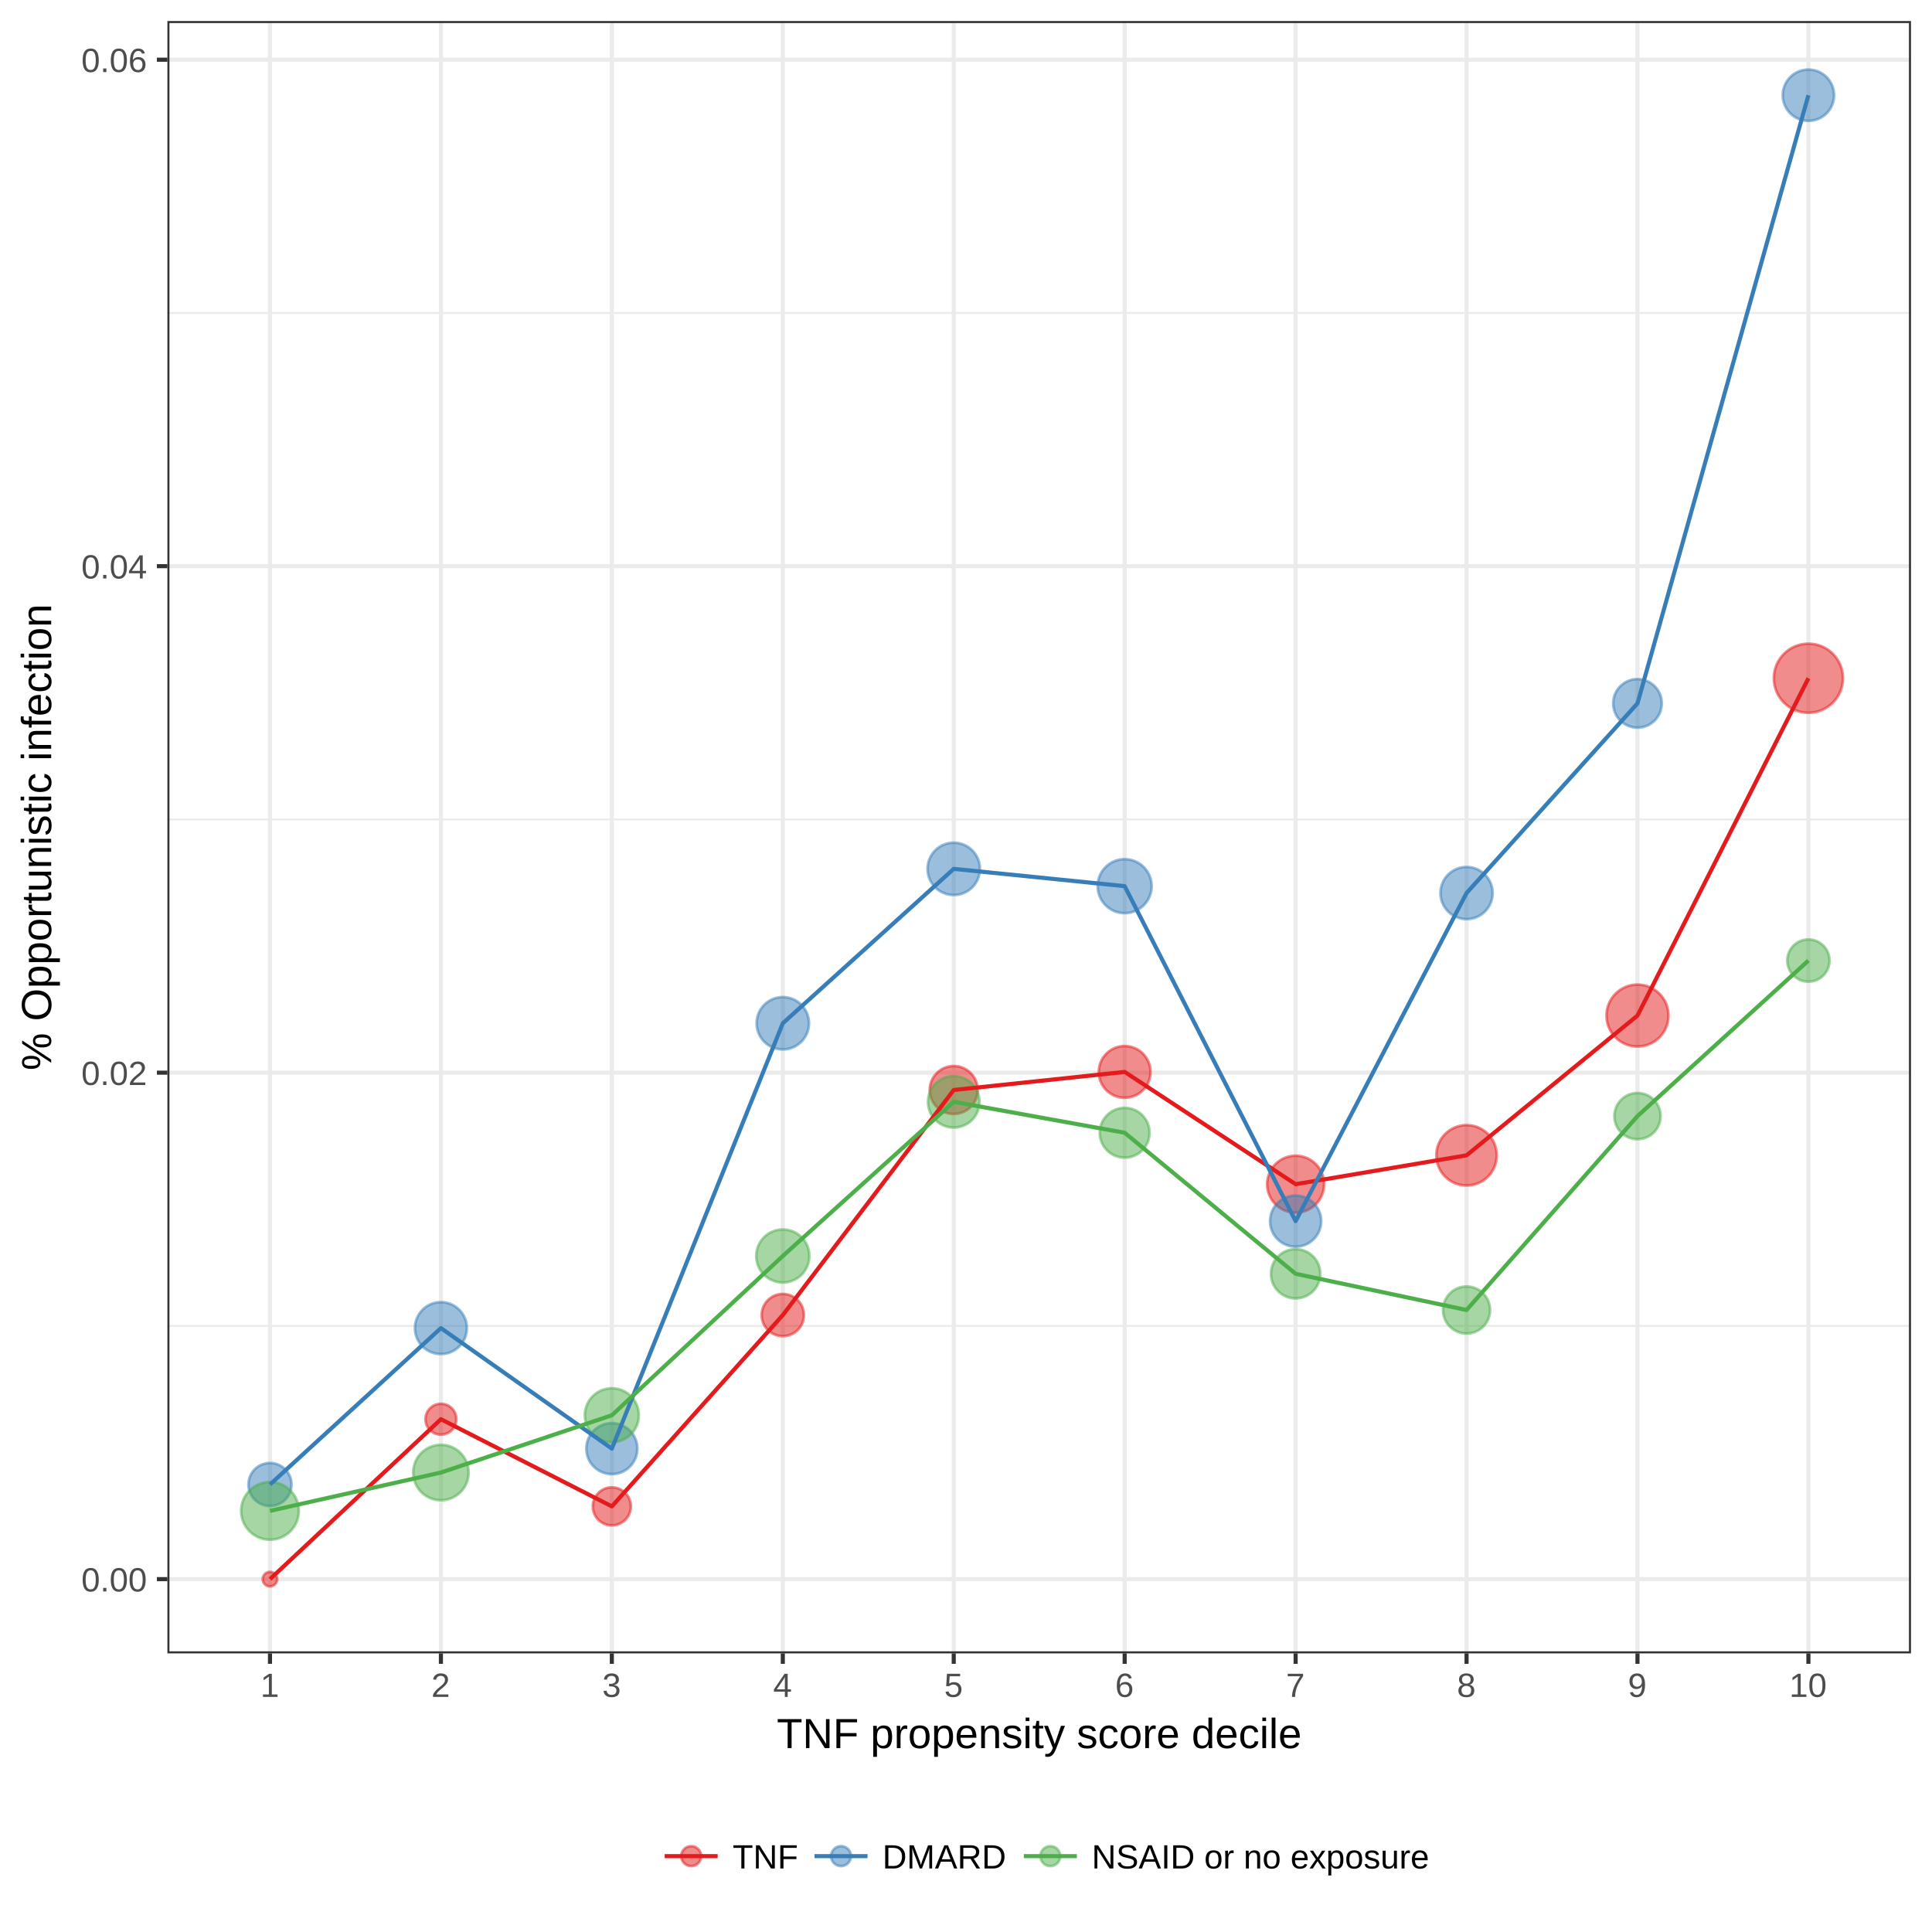
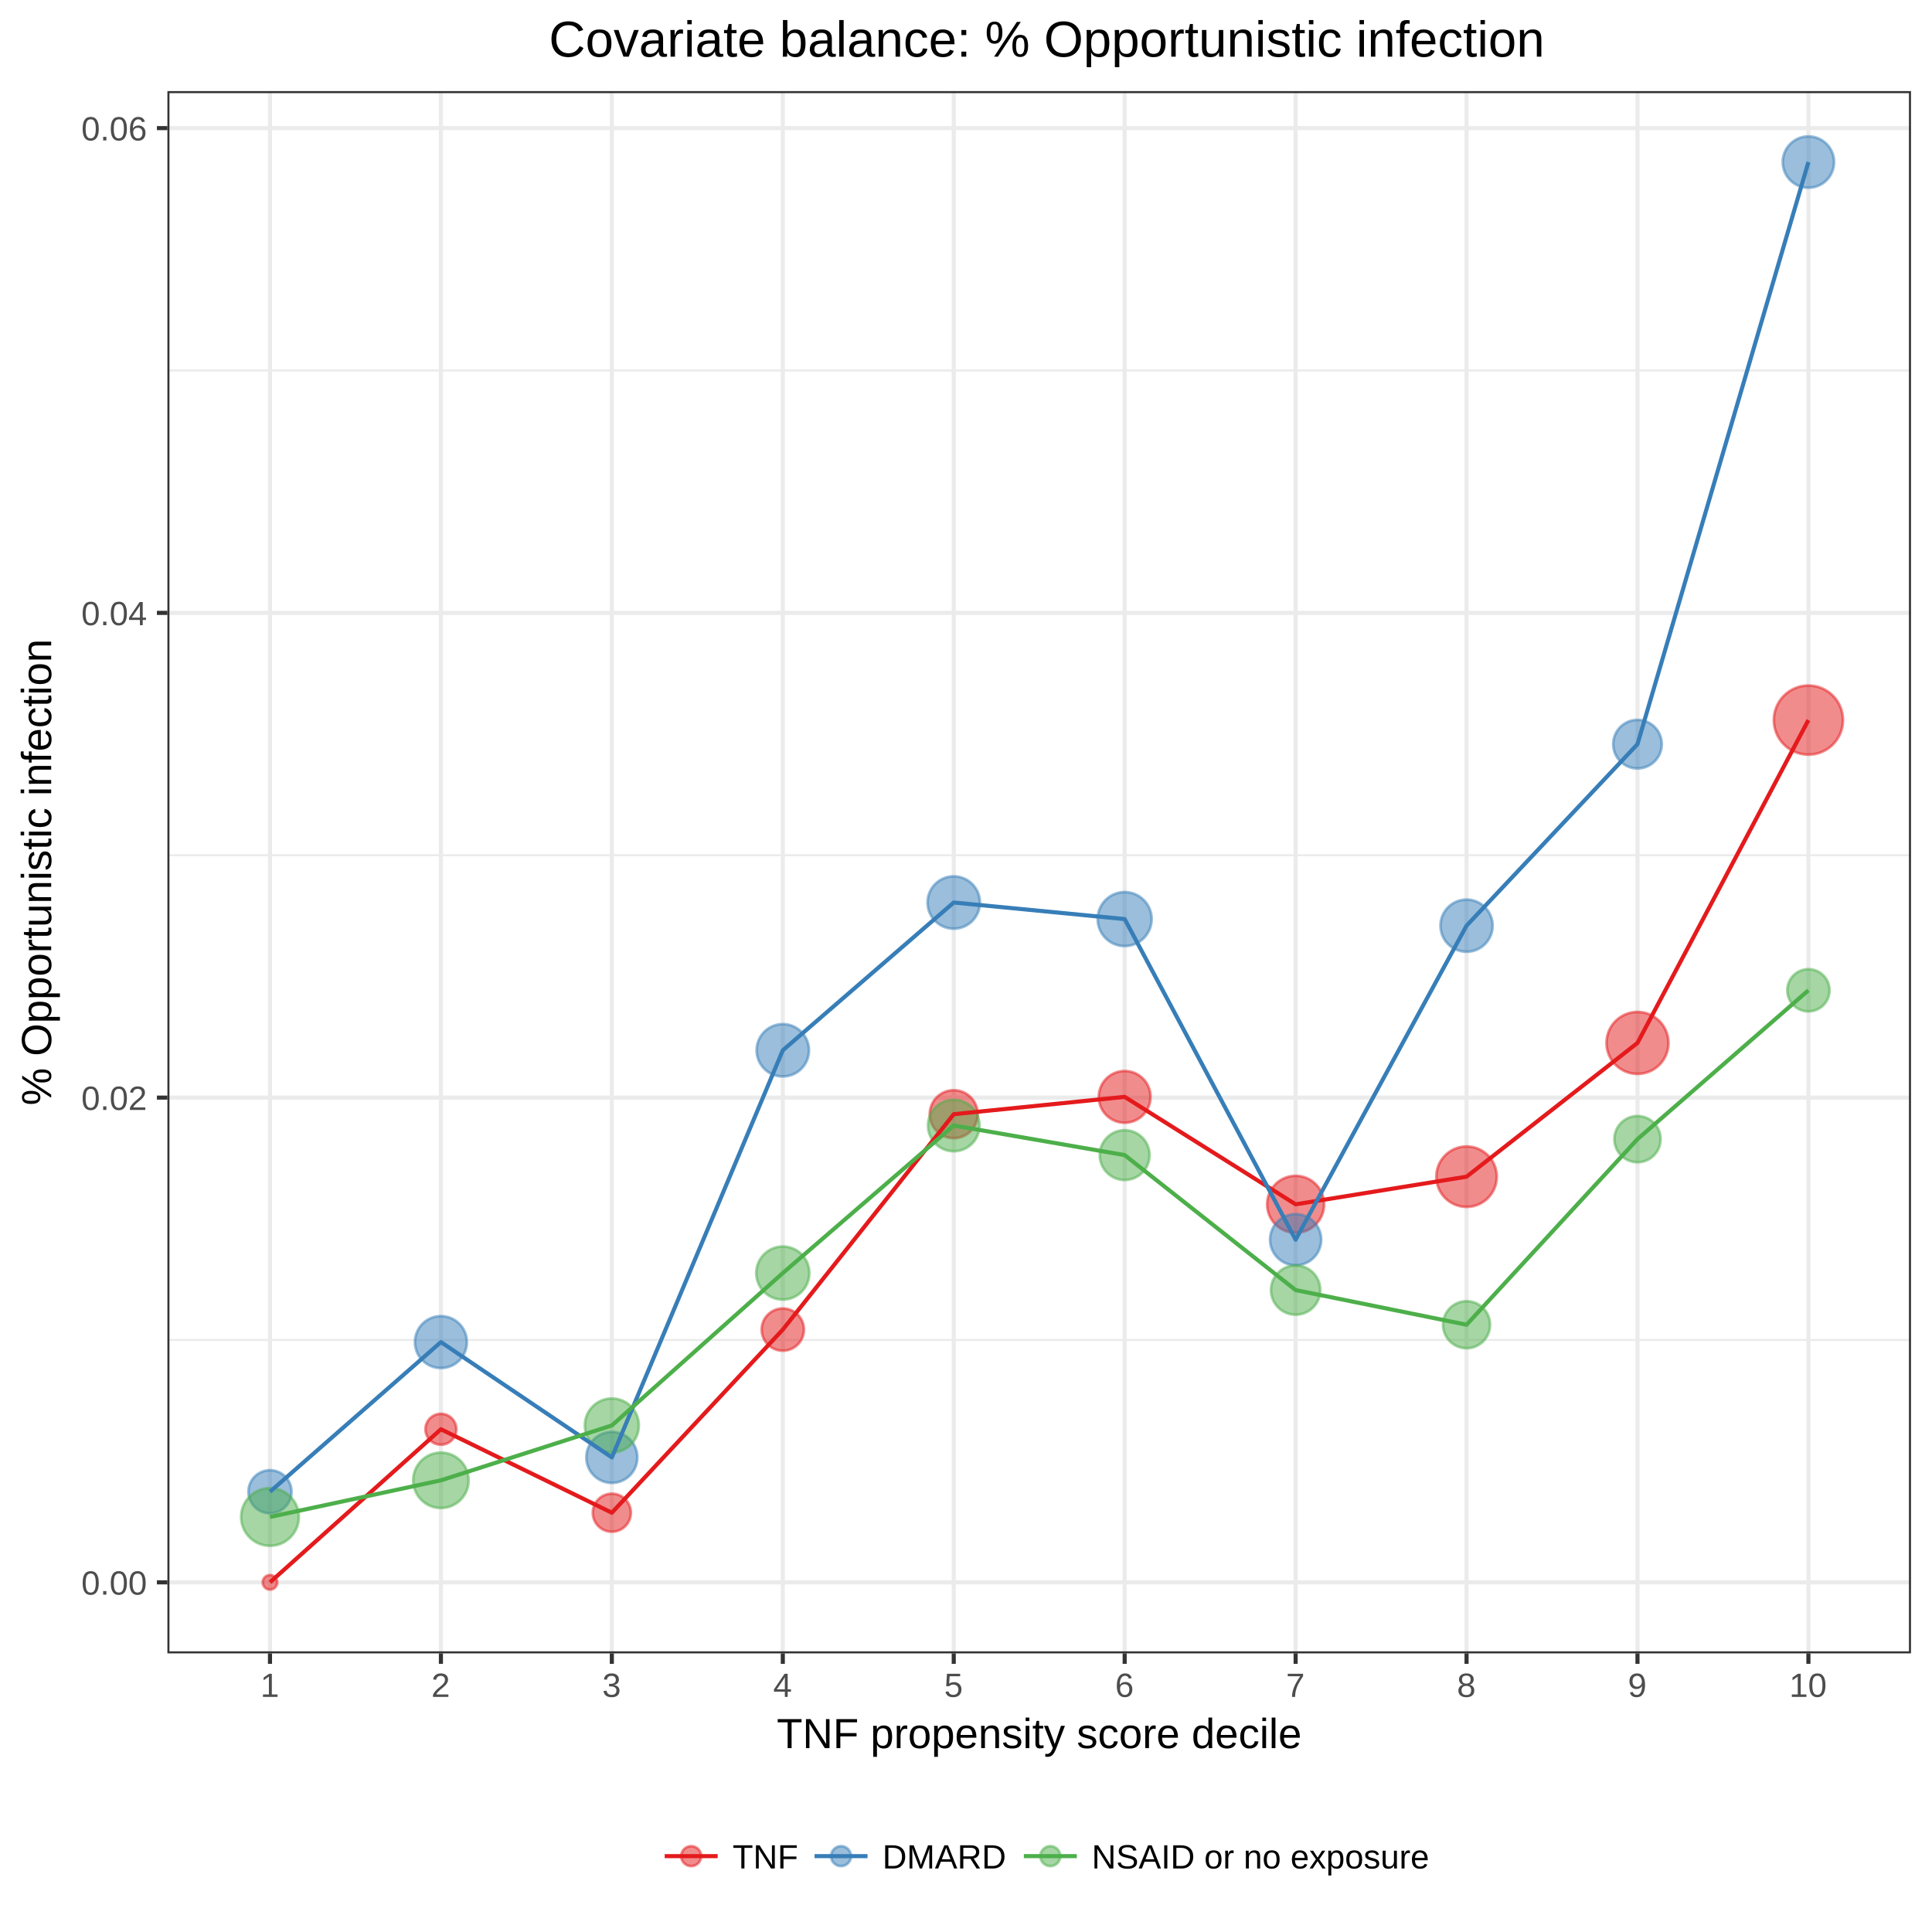
<svg xmlns="http://www.w3.org/2000/svg" viewBox="0 0 504.00 504.00">
  <defs>
    <style type="text/css">
    line, polyline, path, rect, circle {
      fill: none;
      stroke: #000000;
      stroke-linecap: round;
      stroke-linejoin: round;
      stroke-miterlimit: 10.00;
    }
  </style>
  </defs>
  <rect width="100%" height="100%" style="stroke: none; fill: #FFFFFF;" />
-   <rect x="0.00" y="-0.00" width="504.00" height="504.00" style="stroke-width: 1.07; stroke: #FFFFFF; fill: #FFFFFF;" />
+   <rect x="0.00" y="0.00" width="504.00" height="504.00" style="stroke-width: 1.07; stroke: #FFFFFF; fill: #FFFFFF;" />
  <defs>
-     <clipPath id="cpNDMuNjcyNnw0OTguNTIxfDQzMS4zMDl8NS40Nzk0NQ==">
-       <rect x="43.67" y="5.48" width="454.85" height="425.83" />
+     <clipPath id="cpNDMuNjcyNnw0OTguNTIxfDQzMS4zMDl8MjMuNzU3OQ==">
+       <rect x="43.67" y="23.76" width="454.85" height="407.55" />
    </clipPath>
  </defs>
-   <rect x="43.67" y="5.48" width="454.85" height="425.83" style="stroke-width: 1.07; stroke: none; fill: #FFFFFF;" clip-path="url(#cpNDMuNjcyNnw0OTguNTIxfDQzMS4zMDl8NS40Nzk0NQ==)" />
-   <polyline points="43.67,345.89 498.52,345.89 " style="stroke-width: 0.53; stroke: #EBEBEB; stroke-linecap: butt;" clip-path="url(#cpNDMuNjcyNnw0OTguNTIxfDQzMS4zMDl8NS40Nzk0NQ==)" />
-   <polyline points="43.67,213.77 498.52,213.77 " style="stroke-width: 0.53; stroke: #EBEBEB; stroke-linecap: butt;" clip-path="url(#cpNDMuNjcyNnw0OTguNTIxfDQzMS4zMDl8NS40Nzk0NQ==)" />
-   <polyline points="43.67,81.64 498.52,81.64 " style="stroke-width: 0.53; stroke: #EBEBEB; stroke-linecap: butt;" clip-path="url(#cpNDMuNjcyNnw0OTguNTIxfDQzMS4zMDl8NS40Nzk0NQ==)" />
-   <polyline points="43.67,411.95 498.52,411.95 " style="stroke-width: 1.07; stroke: #EBEBEB; stroke-linecap: butt;" clip-path="url(#cpNDMuNjcyNnw0OTguNTIxfDQzMS4zMDl8NS40Nzk0NQ==)" />
-   <polyline points="43.67,279.83 498.52,279.83 " style="stroke-width: 1.07; stroke: #EBEBEB; stroke-linecap: butt;" clip-path="url(#cpNDMuNjcyNnw0OTguNTIxfDQzMS4zMDl8NS40Nzk0NQ==)" />
-   <polyline points="43.67,147.70 498.52,147.70 " style="stroke-width: 1.07; stroke: #EBEBEB; stroke-linecap: butt;" clip-path="url(#cpNDMuNjcyNnw0OTguNTIxfDQzMS4zMDl8NS40Nzk0NQ==)" />
-   <polyline points="43.67,15.58 498.52,15.58 " style="stroke-width: 1.07; stroke: #EBEBEB; stroke-linecap: butt;" clip-path="url(#cpNDMuNjcyNnw0OTguNTIxfDQzMS4zMDl8NS40Nzk0NQ==)" />
-   <polyline points="70.43,431.31 70.43,5.48 " style="stroke-width: 1.07; stroke: #EBEBEB; stroke-linecap: butt;" clip-path="url(#cpNDMuNjcyNnw0OTguNTIxfDQzMS4zMDl8NS40Nzk0NQ==)" />
-   <polyline points="115.02,431.31 115.02,5.48 " style="stroke-width: 1.07; stroke: #EBEBEB; stroke-linecap: butt;" clip-path="url(#cpNDMuNjcyNnw0OTguNTIxfDQzMS4zMDl8NS40Nzk0NQ==)" />
-   <polyline points="159.61,431.31 159.61,5.48 " style="stroke-width: 1.07; stroke: #EBEBEB; stroke-linecap: butt;" clip-path="url(#cpNDMuNjcyNnw0OTguNTIxfDQzMS4zMDl8NS40Nzk0NQ==)" />
-   <polyline points="204.21,431.31 204.21,5.48 " style="stroke-width: 1.07; stroke: #EBEBEB; stroke-linecap: butt;" clip-path="url(#cpNDMuNjcyNnw0OTguNTIxfDQzMS4zMDl8NS40Nzk0NQ==)" />
-   <polyline points="248.80,431.31 248.80,5.48 " style="stroke-width: 1.07; stroke: #EBEBEB; stroke-linecap: butt;" clip-path="url(#cpNDMuNjcyNnw0OTguNTIxfDQzMS4zMDl8NS40Nzk0NQ==)" />
-   <polyline points="293.39,431.31 293.39,5.48 " style="stroke-width: 1.07; stroke: #EBEBEB; stroke-linecap: butt;" clip-path="url(#cpNDMuNjcyNnw0OTguNTIxfDQzMS4zMDl8NS40Nzk0NQ==)" />
-   <polyline points="337.99,431.31 337.99,5.48 " style="stroke-width: 1.07; stroke: #EBEBEB; stroke-linecap: butt;" clip-path="url(#cpNDMuNjcyNnw0OTguNTIxfDQzMS4zMDl8NS40Nzk0NQ==)" />
-   <polyline points="382.58,431.31 382.58,5.48 " style="stroke-width: 1.07; stroke: #EBEBEB; stroke-linecap: butt;" clip-path="url(#cpNDMuNjcyNnw0OTguNTIxfDQzMS4zMDl8NS40Nzk0NQ==)" />
-   <polyline points="427.17,431.31 427.17,5.48 " style="stroke-width: 1.07; stroke: #EBEBEB; stroke-linecap: butt;" clip-path="url(#cpNDMuNjcyNnw0OTguNTIxfDQzMS4zMDl8NS40Nzk0NQ==)" />
-   <polyline points="471.76,431.31 471.76,5.48 " style="stroke-width: 1.07; stroke: #EBEBEB; stroke-linecap: butt;" clip-path="url(#cpNDMuNjcyNnw0OTguNTIxfDQzMS4zMDl8NS40Nzk0NQ==)" />
-   <circle cx="70.43" cy="411.95" r="1.42pt" style="stroke-width: 0.71; stroke: #E41A1C; stroke-opacity: 0.50; fill: #E41A1C; fill-opacity: 0.50;" clip-path="url(#cpNDMuNjcyNnw0OTguNTIxfDQzMS4zMDl8NS40Nzk0NQ==)" />
-   <circle cx="115.02" cy="370.23" r="3.02pt" style="stroke-width: 0.71; stroke: #E41A1C; stroke-opacity: 0.50; fill: #E41A1C; fill-opacity: 0.50;" clip-path="url(#cpNDMuNjcyNnw0OTguNTIxfDQzMS4zMDl8NS40Nzk0NQ==)" />
-   <circle cx="159.61" cy="392.97" r="3.72pt" style="stroke-width: 0.71; stroke: #E41A1C; stroke-opacity: 0.50; fill: #E41A1C; fill-opacity: 0.50;" clip-path="url(#cpNDMuNjcyNnw0OTguNTIxfDQzMS4zMDl8NS40Nzk0NQ==)" />
-   <circle cx="204.21" cy="343.06" r="4.13pt" style="stroke-width: 0.71; stroke: #E41A1C; stroke-opacity: 0.50; fill: #E41A1C; fill-opacity: 0.50;" clip-path="url(#cpNDMuNjcyNnw0OTguNTIxfDQzMS4zMDl8NS40Nzk0NQ==)" />
-   <circle cx="248.80" cy="284.35" r="4.69pt" style="stroke-width: 0.71; stroke: #E41A1C; stroke-opacity: 0.50; fill: #E41A1C; fill-opacity: 0.50;" clip-path="url(#cpNDMuNjcyNnw0OTguNTIxfDQzMS4zMDl8NS40Nzk0NQ==)" />
-   <circle cx="293.39" cy="279.63" r="5.06pt" style="stroke-width: 0.71; stroke: #E41A1C; stroke-opacity: 0.50; fill: #E41A1C; fill-opacity: 0.50;" clip-path="url(#cpNDMuNjcyNnw0OTguNTIxfDQzMS4zMDl8NS40Nzk0NQ==)" />
-   <circle cx="337.99" cy="308.92" r="5.57pt" style="stroke-width: 0.71; stroke: #E41A1C; stroke-opacity: 0.50; fill: #E41A1C; fill-opacity: 0.50;" clip-path="url(#cpNDMuNjcyNnw0OTguNTIxfDQzMS4zMDl8NS40Nzk0NQ==)" />
-   <circle cx="382.58" cy="301.39" r="5.91pt" style="stroke-width: 0.71; stroke: #E41A1C; stroke-opacity: 0.50; fill: #E41A1C; fill-opacity: 0.50;" clip-path="url(#cpNDMuNjcyNnw0OTguNTIxfDQzMS4zMDl8NS40Nzk0NQ==)" />
-   <circle cx="427.17" cy="264.93" r="6.06pt" style="stroke-width: 0.71; stroke: #E41A1C; stroke-opacity: 0.50; fill: #E41A1C; fill-opacity: 0.50;" clip-path="url(#cpNDMuNjcyNnw0OTguNTIxfDQzMS4zMDl8NS40Nzk0NQ==)" />
-   <circle cx="471.76" cy="176.93" r="6.76pt" style="stroke-width: 0.71; stroke: #E41A1C; stroke-opacity: 0.50; fill: #E41A1C; fill-opacity: 0.50;" clip-path="url(#cpNDMuNjcyNnw0OTguNTIxfDQzMS4zMDl8NS40Nzk0NQ==)" />
-   <circle cx="70.43" cy="387.26" r="4.21pt" style="stroke-width: 0.71; stroke: #377EB8; stroke-opacity: 0.50; fill: #377EB8; fill-opacity: 0.50;" clip-path="url(#cpNDMuNjcyNnw0OTguNTIxfDQzMS4zMDl8NS40Nzk0NQ==)" />
-   <circle cx="115.02" cy="346.46" r="5.08pt" style="stroke-width: 0.71; stroke: #377EB8; stroke-opacity: 0.50; fill: #377EB8; fill-opacity: 0.50;" clip-path="url(#cpNDMuNjcyNnw0OTguNTIxfDQzMS4zMDl8NS40Nzk0NQ==)" />
-   <circle cx="159.61" cy="377.90" r="4.99pt" style="stroke-width: 0.71; stroke: #377EB8; stroke-opacity: 0.50; fill: #377EB8; fill-opacity: 0.50;" clip-path="url(#cpNDMuNjcyNnw0OTguNTIxfDQzMS4zMDl8NS40Nzk0NQ==)" />
-   <circle cx="204.21" cy="266.94" r="5.12pt" style="stroke-width: 0.71; stroke: #377EB8; stroke-opacity: 0.50; fill: #377EB8; fill-opacity: 0.50;" clip-path="url(#cpNDMuNjcyNnw0OTguNTIxfDQzMS4zMDl8NS40Nzk0NQ==)" />
-   <circle cx="248.80" cy="226.66" r="5.12pt" style="stroke-width: 0.71; stroke: #377EB8; stroke-opacity: 0.50; fill: #377EB8; fill-opacity: 0.50;" clip-path="url(#cpNDMuNjcyNnw0OTguNTIxfDQzMS4zMDl8NS40Nzk0NQ==)" />
-   <circle cx="293.39" cy="231.17" r="5.28pt" style="stroke-width: 0.71; stroke: #377EB8; stroke-opacity: 0.50; fill: #377EB8; fill-opacity: 0.50;" clip-path="url(#cpNDMuNjcyNnw0OTguNTIxfDQzMS4zMDl8NS40Nzk0NQ==)" />
-   <circle cx="337.99" cy="318.55" r="5.00pt" style="stroke-width: 0.71; stroke: #377EB8; stroke-opacity: 0.50; fill: #377EB8; fill-opacity: 0.50;" clip-path="url(#cpNDMuNjcyNnw0OTguNTIxfDQzMS4zMDl8NS40Nzk0NQ==)" />
-   <circle cx="382.58" cy="232.97" r="5.10pt" style="stroke-width: 0.71; stroke: #377EB8; stroke-opacity: 0.50; fill: #377EB8; fill-opacity: 0.50;" clip-path="url(#cpNDMuNjcyNnw0OTguNTIxfDQzMS4zMDl8NS40Nzk0NQ==)" />
-   <circle cx="427.17" cy="183.49" r="4.75pt" style="stroke-width: 0.71; stroke: #377EB8; stroke-opacity: 0.50; fill: #377EB8; fill-opacity: 0.50;" clip-path="url(#cpNDMuNjcyNnw0OTguNTIxfDQzMS4zMDl8NS40Nzk0NQ==)" />
-   <circle cx="471.76" cy="24.84" r="5.02pt" style="stroke-width: 0.71; stroke: #377EB8; stroke-opacity: 0.50; fill: #377EB8; fill-opacity: 0.50;" clip-path="url(#cpNDMuNjcyNnw0OTguNTIxfDQzMS4zMDl8NS40Nzk0NQ==)" />
-   <circle cx="70.43" cy="394.14" r="5.64pt" style="stroke-width: 0.71; stroke: #4DAF4A; stroke-opacity: 0.50; fill: #4DAF4A; fill-opacity: 0.50;" clip-path="url(#cpNDMuNjcyNnw0OTguNTIxfDQzMS4zMDl8NS40Nzk0NQ==)" />
-   <circle cx="115.02" cy="384.14" r="5.42pt" style="stroke-width: 0.71; stroke: #4DAF4A; stroke-opacity: 0.50; fill: #4DAF4A; fill-opacity: 0.50;" clip-path="url(#cpNDMuNjcyNnw0OTguNTIxfDQzMS4zMDl8NS40Nzk0NQ==)" />
-   <circle cx="159.61" cy="369.20" r="5.28pt" style="stroke-width: 0.71; stroke: #4DAF4A; stroke-opacity: 0.50; fill: #4DAF4A; fill-opacity: 0.50;" clip-path="url(#cpNDMuNjcyNnw0OTguNTIxfDQzMS4zMDl8NS40Nzk0NQ==)" />
-   <circle cx="204.21" cy="327.65" r="5.19pt" style="stroke-width: 0.71; stroke: #4DAF4A; stroke-opacity: 0.50; fill: #4DAF4A; fill-opacity: 0.50;" clip-path="url(#cpNDMuNjcyNnw0OTguNTIxfDQzMS4zMDl8NS40Nzk0NQ==)" />
-   <circle cx="248.80" cy="287.43" r="5.04pt" style="stroke-width: 0.71; stroke: #4DAF4A; stroke-opacity: 0.50; fill: #4DAF4A; fill-opacity: 0.50;" clip-path="url(#cpNDMuNjcyNnw0OTguNTIxfDQzMS4zMDl8NS40Nzk0NQ==)" />
-   <circle cx="293.39" cy="295.50" r="4.87pt" style="stroke-width: 0.71; stroke: #4DAF4A; stroke-opacity: 0.50; fill: #4DAF4A; fill-opacity: 0.50;" clip-path="url(#cpNDMuNjcyNnw0OTguNTIxfDQzMS4zMDl8NS40Nzk0NQ==)" />
-   <circle cx="337.99" cy="332.29" r="4.82pt" style="stroke-width: 0.71; stroke: #4DAF4A; stroke-opacity: 0.50; fill: #4DAF4A; fill-opacity: 0.50;" clip-path="url(#cpNDMuNjcyNnw0OTguNTIxfDQzMS4zMDl8NS40Nzk0NQ==)" />
-   <circle cx="382.58" cy="341.74" r="4.60pt" style="stroke-width: 0.71; stroke: #4DAF4A; stroke-opacity: 0.50; fill: #4DAF4A; fill-opacity: 0.50;" clip-path="url(#cpNDMuNjcyNnw0OTguNTIxfDQzMS4zMDl8NS40Nzk0NQ==)" />
-   <circle cx="427.17" cy="291.16" r="4.52pt" style="stroke-width: 0.71; stroke: #4DAF4A; stroke-opacity: 0.50; fill: #4DAF4A; fill-opacity: 0.50;" clip-path="url(#cpNDMuNjcyNnw0OTguNTIxfDQzMS4zMDl8NS40Nzk0NQ==)" />
-   <circle cx="471.76" cy="250.58" r="4.13pt" style="stroke-width: 0.71; stroke: #4DAF4A; stroke-opacity: 0.50; fill: #4DAF4A; fill-opacity: 0.50;" clip-path="url(#cpNDMuNjcyNnw0OTguNTIxfDQzMS4zMDl8NS40Nzk0NQ==)" />
-   <polyline points="70.43,411.95 115.02,370.23 159.61,392.97 204.21,343.06 248.80,284.35 293.39,279.63 337.99,308.92 382.58,301.39 427.17,264.93 471.76,176.93 " style="stroke-width: 1.07; stroke: #E41A1C; stroke-linecap: butt;" clip-path="url(#cpNDMuNjcyNnw0OTguNTIxfDQzMS4zMDl8NS40Nzk0NQ==)" />
-   <polyline points="70.43,387.26 115.02,346.46 159.61,377.90 204.21,266.94 248.80,226.66 293.39,231.17 337.99,318.55 382.58,232.97 427.17,183.49 471.76,24.84 " style="stroke-width: 1.07; stroke: #377EB8; stroke-linecap: butt;" clip-path="url(#cpNDMuNjcyNnw0OTguNTIxfDQzMS4zMDl8NS40Nzk0NQ==)" />
-   <polyline points="70.43,394.14 115.02,384.14 159.61,369.20 204.21,327.65 248.80,287.43 293.39,295.50 337.99,332.29 382.58,341.74 427.17,291.16 471.76,250.58 " style="stroke-width: 1.07; stroke: #4DAF4A; stroke-linecap: butt;" clip-path="url(#cpNDMuNjcyNnw0OTguNTIxfDQzMS4zMDl8NS40Nzk0NQ==)" />
-   <rect x="43.67" y="5.48" width="454.85" height="425.83" style="stroke-width: 1.07; stroke: #333333;" clip-path="url(#cpNDMuNjcyNnw0OTguNTIxfDQzMS4zMDl8NS40Nzk0NQ==)" />
+   <rect x="43.67" y="23.76" width="454.85" height="407.55" style="stroke-width: 1.07; stroke: none; fill: #FFFFFF;" clip-path="url(#cpNDMuNjcyNnw0OTguNTIxfDQzMS4zMDl8MjMuNzU3OQ==)" />
+   <polyline points="43.67,349.56 498.52,349.56 " style="stroke-width: 0.53; stroke: #EBEBEB; stroke-linecap: butt;" clip-path="url(#cpNDMuNjcyNnw0OTguNTIxfDQzMS4zMDl8MjMuNzU3OQ==)" />
+   <polyline points="43.67,223.10 498.52,223.10 " style="stroke-width: 0.53; stroke: #EBEBEB; stroke-linecap: butt;" clip-path="url(#cpNDMuNjcyNnw0OTguNTIxfDQzMS4zMDl8MjMuNzU3OQ==)" />
+   <polyline points="43.67,96.65 498.52,96.65 " style="stroke-width: 0.53; stroke: #EBEBEB; stroke-linecap: butt;" clip-path="url(#cpNDMuNjcyNnw0OTguNTIxfDQzMS4zMDl8MjMuNzU3OQ==)" />
+   <polyline points="43.67,412.78 498.52,412.78 " style="stroke-width: 1.07; stroke: #EBEBEB; stroke-linecap: butt;" clip-path="url(#cpNDMuNjcyNnw0OTguNTIxfDQzMS4zMDl8MjMuNzU3OQ==)" />
+   <polyline points="43.67,286.33 498.52,286.33 " style="stroke-width: 1.07; stroke: #EBEBEB; stroke-linecap: butt;" clip-path="url(#cpNDMuNjcyNnw0OTguNTIxfDQzMS4zMDl8MjMuNzU3OQ==)" />
+   <polyline points="43.67,159.88 498.52,159.88 " style="stroke-width: 1.07; stroke: #EBEBEB; stroke-linecap: butt;" clip-path="url(#cpNDMuNjcyNnw0OTguNTIxfDQzMS4zMDl8MjMuNzU3OQ==)" />
+   <polyline points="43.67,33.42 498.52,33.42 " style="stroke-width: 1.07; stroke: #EBEBEB; stroke-linecap: butt;" clip-path="url(#cpNDMuNjcyNnw0OTguNTIxfDQzMS4zMDl8MjMuNzU3OQ==)" />
+   <polyline points="70.43,431.31 70.43,23.76 " style="stroke-width: 1.07; stroke: #EBEBEB; stroke-linecap: butt;" clip-path="url(#cpNDMuNjcyNnw0OTguNTIxfDQzMS4zMDl8MjMuNzU3OQ==)" />
+   <polyline points="115.02,431.31 115.02,23.76 " style="stroke-width: 1.07; stroke: #EBEBEB; stroke-linecap: butt;" clip-path="url(#cpNDMuNjcyNnw0OTguNTIxfDQzMS4zMDl8MjMuNzU3OQ==)" />
+   <polyline points="159.61,431.31 159.61,23.76 " style="stroke-width: 1.07; stroke: #EBEBEB; stroke-linecap: butt;" clip-path="url(#cpNDMuNjcyNnw0OTguNTIxfDQzMS4zMDl8MjMuNzU3OQ==)" />
+   <polyline points="204.21,431.31 204.21,23.76 " style="stroke-width: 1.07; stroke: #EBEBEB; stroke-linecap: butt;" clip-path="url(#cpNDMuNjcyNnw0OTguNTIxfDQzMS4zMDl8MjMuNzU3OQ==)" />
+   <polyline points="248.80,431.31 248.80,23.76 " style="stroke-width: 1.07; stroke: #EBEBEB; stroke-linecap: butt;" clip-path="url(#cpNDMuNjcyNnw0OTguNTIxfDQzMS4zMDl8MjMuNzU3OQ==)" />
+   <polyline points="293.39,431.31 293.39,23.76 " style="stroke-width: 1.07; stroke: #EBEBEB; stroke-linecap: butt;" clip-path="url(#cpNDMuNjcyNnw0OTguNTIxfDQzMS4zMDl8MjMuNzU3OQ==)" />
+   <polyline points="337.99,431.31 337.99,23.76 " style="stroke-width: 1.07; stroke: #EBEBEB; stroke-linecap: butt;" clip-path="url(#cpNDMuNjcyNnw0OTguNTIxfDQzMS4zMDl8MjMuNzU3OQ==)" />
+   <polyline points="382.58,431.31 382.58,23.76 " style="stroke-width: 1.07; stroke: #EBEBEB; stroke-linecap: butt;" clip-path="url(#cpNDMuNjcyNnw0OTguNTIxfDQzMS4zMDl8MjMuNzU3OQ==)" />
+   <polyline points="427.17,431.31 427.17,23.76 " style="stroke-width: 1.07; stroke: #EBEBEB; stroke-linecap: butt;" clip-path="url(#cpNDMuNjcyNnw0OTguNTIxfDQzMS4zMDl8MjMuNzU3OQ==)" />
+   <polyline points="471.76,431.31 471.76,23.76 " style="stroke-width: 1.07; stroke: #EBEBEB; stroke-linecap: butt;" clip-path="url(#cpNDMuNjcyNnw0OTguNTIxfDQzMS4zMDl8MjMuNzU3OQ==)" />
+   <circle cx="70.43" cy="412.78" r="1.42pt" style="stroke-width: 0.71; stroke: #E41A1C; stroke-opacity: 0.50; fill: #E41A1C; fill-opacity: 0.50;" clip-path="url(#cpNDMuNjcyNnw0OTguNTIxfDQzMS4zMDl8MjMuNzU3OQ==)" />
+   <circle cx="115.02" cy="372.85" r="3.02pt" style="stroke-width: 0.71; stroke: #E41A1C; stroke-opacity: 0.50; fill: #E41A1C; fill-opacity: 0.50;" clip-path="url(#cpNDMuNjcyNnw0OTguNTIxfDQzMS4zMDl8MjMuNzU3OQ==)" />
+   <circle cx="159.61" cy="394.62" r="3.72pt" style="stroke-width: 0.71; stroke: #E41A1C; stroke-opacity: 0.50; fill: #E41A1C; fill-opacity: 0.50;" clip-path="url(#cpNDMuNjcyNnw0OTguNTIxfDQzMS4zMDl8MjMuNzU3OQ==)" />
+   <circle cx="204.21" cy="346.85" r="4.13pt" style="stroke-width: 0.71; stroke: #E41A1C; stroke-opacity: 0.50; fill: #E41A1C; fill-opacity: 0.50;" clip-path="url(#cpNDMuNjcyNnw0OTguNTIxfDQzMS4zMDl8MjMuNzU3OQ==)" />
+   <circle cx="248.80" cy="290.66" r="4.69pt" style="stroke-width: 0.71; stroke: #E41A1C; stroke-opacity: 0.50; fill: #E41A1C; fill-opacity: 0.50;" clip-path="url(#cpNDMuNjcyNnw0OTguNTIxfDQzMS4zMDl8MjMuNzU3OQ==)" />
+   <circle cx="293.39" cy="286.14" r="5.06pt" style="stroke-width: 0.71; stroke: #E41A1C; stroke-opacity: 0.50; fill: #E41A1C; fill-opacity: 0.50;" clip-path="url(#cpNDMuNjcyNnw0OTguNTIxfDQzMS4zMDl8MjMuNzU3OQ==)" />
+   <circle cx="337.99" cy="314.17" r="5.57pt" style="stroke-width: 0.71; stroke: #E41A1C; stroke-opacity: 0.50; fill: #E41A1C; fill-opacity: 0.50;" clip-path="url(#cpNDMuNjcyNnw0OTguNTIxfDQzMS4zMDl8MjMuNzU3OQ==)" />
+   <circle cx="382.58" cy="306.96" r="5.91pt" style="stroke-width: 0.71; stroke: #E41A1C; stroke-opacity: 0.50; fill: #E41A1C; fill-opacity: 0.50;" clip-path="url(#cpNDMuNjcyNnw0OTguNTIxfDQzMS4zMDl8MjMuNzU3OQ==)" />
+   <circle cx="427.17" cy="272.07" r="6.06pt" style="stroke-width: 0.71; stroke: #E41A1C; stroke-opacity: 0.50; fill: #E41A1C; fill-opacity: 0.50;" clip-path="url(#cpNDMuNjcyNnw0OTguNTIxfDQzMS4zMDl8MjMuNzU3OQ==)" />
+   <circle cx="471.76" cy="187.85" r="6.76pt" style="stroke-width: 0.71; stroke: #E41A1C; stroke-opacity: 0.50; fill: #E41A1C; fill-opacity: 0.50;" clip-path="url(#cpNDMuNjcyNnw0OTguNTIxfDQzMS4zMDl8MjMuNzU3OQ==)" />
+   <circle cx="70.43" cy="389.15" r="4.21pt" style="stroke-width: 0.71; stroke: #377EB8; stroke-opacity: 0.50; fill: #377EB8; fill-opacity: 0.50;" clip-path="url(#cpNDMuNjcyNnw0OTguNTIxfDQzMS4zMDl8MjMuNzU3OQ==)" />
+   <circle cx="115.02" cy="350.11" r="5.08pt" style="stroke-width: 0.71; stroke: #377EB8; stroke-opacity: 0.50; fill: #377EB8; fill-opacity: 0.50;" clip-path="url(#cpNDMuNjcyNnw0OTguNTIxfDQzMS4zMDl8MjMuNzU3OQ==)" />
+   <circle cx="159.61" cy="380.19" r="4.99pt" style="stroke-width: 0.71; stroke: #377EB8; stroke-opacity: 0.50; fill: #377EB8; fill-opacity: 0.50;" clip-path="url(#cpNDMuNjcyNnw0OTguNTIxfDQzMS4zMDl8MjMuNzU3OQ==)" />
+   <circle cx="204.21" cy="273.99" r="5.12pt" style="stroke-width: 0.71; stroke: #377EB8; stroke-opacity: 0.50; fill: #377EB8; fill-opacity: 0.50;" clip-path="url(#cpNDMuNjcyNnw0OTguNTIxfDQzMS4zMDl8MjMuNzU3OQ==)" />
+   <circle cx="248.80" cy="235.44" r="5.12pt" style="stroke-width: 0.71; stroke: #377EB8; stroke-opacity: 0.50; fill: #377EB8; fill-opacity: 0.50;" clip-path="url(#cpNDMuNjcyNnw0OTguNTIxfDQzMS4zMDl8MjMuNzU3OQ==)" />
+   <circle cx="293.39" cy="239.76" r="5.28pt" style="stroke-width: 0.71; stroke: #377EB8; stroke-opacity: 0.50; fill: #377EB8; fill-opacity: 0.50;" clip-path="url(#cpNDMuNjcyNnw0OTguNTIxfDQzMS4zMDl8MjMuNzU3OQ==)" />
+   <circle cx="337.99" cy="323.39" r="5.00pt" style="stroke-width: 0.71; stroke: #377EB8; stroke-opacity: 0.50; fill: #377EB8; fill-opacity: 0.50;" clip-path="url(#cpNDMuNjcyNnw0OTguNTIxfDQzMS4zMDl8MjMuNzU3OQ==)" />
+   <circle cx="382.58" cy="241.48" r="5.10pt" style="stroke-width: 0.71; stroke: #377EB8; stroke-opacity: 0.50; fill: #377EB8; fill-opacity: 0.50;" clip-path="url(#cpNDMuNjcyNnw0OTguNTIxfDQzMS4zMDl8MjMuNzU3OQ==)" />
+   <circle cx="427.17" cy="194.13" r="4.75pt" style="stroke-width: 0.71; stroke: #377EB8; stroke-opacity: 0.50; fill: #377EB8; fill-opacity: 0.50;" clip-path="url(#cpNDMuNjcyNnw0OTguNTIxfDQzMS4zMDl8MjMuNzU3OQ==)" />
+   <circle cx="471.76" cy="42.28" r="5.02pt" style="stroke-width: 0.71; stroke: #377EB8; stroke-opacity: 0.50; fill: #377EB8; fill-opacity: 0.50;" clip-path="url(#cpNDMuNjcyNnw0OTguNTIxfDQzMS4zMDl8MjMuNzU3OQ==)" />
+   <circle cx="70.43" cy="395.73" r="5.64pt" style="stroke-width: 0.71; stroke: #4DAF4A; stroke-opacity: 0.50; fill: #4DAF4A; fill-opacity: 0.50;" clip-path="url(#cpNDMuNjcyNnw0OTguNTIxfDQzMS4zMDl8MjMuNzU3OQ==)" />
+   <circle cx="115.02" cy="386.17" r="5.42pt" style="stroke-width: 0.71; stroke: #4DAF4A; stroke-opacity: 0.50; fill: #4DAF4A; fill-opacity: 0.50;" clip-path="url(#cpNDMuNjcyNnw0OTguNTIxfDQzMS4zMDl8MjMuNzU3OQ==)" />
+   <circle cx="159.61" cy="371.86" r="5.28pt" style="stroke-width: 0.71; stroke: #4DAF4A; stroke-opacity: 0.50; fill: #4DAF4A; fill-opacity: 0.50;" clip-path="url(#cpNDMuNjcyNnw0OTguNTIxfDQzMS4zMDl8MjMuNzU3OQ==)" />
+   <circle cx="204.21" cy="332.10" r="5.19pt" style="stroke-width: 0.71; stroke: #4DAF4A; stroke-opacity: 0.50; fill: #4DAF4A; fill-opacity: 0.50;" clip-path="url(#cpNDMuNjcyNnw0OTguNTIxfDQzMS4zMDl8MjMuNzU3OQ==)" />
+   <circle cx="248.80" cy="293.61" r="5.04pt" style="stroke-width: 0.71; stroke: #4DAF4A; stroke-opacity: 0.50; fill: #4DAF4A; fill-opacity: 0.50;" clip-path="url(#cpNDMuNjcyNnw0OTguNTIxfDQzMS4zMDl8MjMuNzU3OQ==)" />
+   <circle cx="293.39" cy="301.33" r="4.87pt" style="stroke-width: 0.71; stroke: #4DAF4A; stroke-opacity: 0.50; fill: #4DAF4A; fill-opacity: 0.50;" clip-path="url(#cpNDMuNjcyNnw0OTguNTIxfDQzMS4zMDl8MjMuNzU3OQ==)" />
+   <circle cx="337.99" cy="336.54" r="4.82pt" style="stroke-width: 0.71; stroke: #4DAF4A; stroke-opacity: 0.50; fill: #4DAF4A; fill-opacity: 0.50;" clip-path="url(#cpNDMuNjcyNnw0OTguNTIxfDQzMS4zMDl8MjMuNzU3OQ==)" />
+   <circle cx="382.58" cy="345.58" r="4.60pt" style="stroke-width: 0.71; stroke: #4DAF4A; stroke-opacity: 0.50; fill: #4DAF4A; fill-opacity: 0.50;" clip-path="url(#cpNDMuNjcyNnw0OTguNTIxfDQzMS4zMDl8MjMuNzU3OQ==)" />
+   <circle cx="427.17" cy="297.17" r="4.52pt" style="stroke-width: 0.71; stroke: #4DAF4A; stroke-opacity: 0.50; fill: #4DAF4A; fill-opacity: 0.50;" clip-path="url(#cpNDMuNjcyNnw0OTguNTIxfDQzMS4zMDl8MjMuNzU3OQ==)" />
+   <circle cx="471.76" cy="258.34" r="4.13pt" style="stroke-width: 0.71; stroke: #4DAF4A; stroke-opacity: 0.50; fill: #4DAF4A; fill-opacity: 0.50;" clip-path="url(#cpNDMuNjcyNnw0OTguNTIxfDQzMS4zMDl8MjMuNzU3OQ==)" />
+   <polyline points="70.43,412.78 115.02,372.85 159.61,394.62 204.21,346.85 248.80,290.66 293.39,286.14 337.99,314.17 382.58,306.96 427.17,272.07 471.76,187.85 " style="stroke-width: 1.07; stroke: #E41A1C; stroke-linecap: butt;" clip-path="url(#cpNDMuNjcyNnw0OTguNTIxfDQzMS4zMDl8MjMuNzU3OQ==)" />
+   <polyline points="70.43,389.15 115.02,350.11 159.61,380.19 204.21,273.99 248.80,235.44 293.39,239.76 337.99,323.39 382.58,241.48 427.17,194.13 471.76,42.28 " style="stroke-width: 1.07; stroke: #377EB8; stroke-linecap: butt;" clip-path="url(#cpNDMuNjcyNnw0OTguNTIxfDQzMS4zMDl8MjMuNzU3OQ==)" />
+   <polyline points="70.43,395.73 115.02,386.17 159.61,371.86 204.21,332.10 248.80,293.61 293.39,301.33 337.99,336.54 382.58,345.58 427.17,297.17 471.76,258.34 " style="stroke-width: 1.07; stroke: #4DAF4A; stroke-linecap: butt;" clip-path="url(#cpNDMuNjcyNnw0OTguNTIxfDQzMS4zMDl8MjMuNzU3OQ==)" />
+   <rect x="43.67" y="23.76" width="454.85" height="407.55" style="stroke-width: 1.07; stroke: #333333;" clip-path="url(#cpNDMuNjcyNnw0OTguNTIxfDQzMS4zMDl8MjMuNzU3OQ==)" />
  <defs>
    <clipPath id="cpMHw1MDR8NTA0fDA=">
      <rect x="0.00" y="0.00" width="504.00" height="504.00" />
    </clipPath>
  </defs>
  <g clip-path="url(#cpMHw1MDR8NTA0fDA=)">
-     <text x="21.22" y="415.17" style="font-size: 8.80px; fill: #4D4D4D; font-family: Arial;" textLength="17.52px" lengthAdjust="spacingAndGlyphs">0.00</text>
+     <text x="21.22" y="416.00" style="font-size: 8.80px; fill: #4D4D4D; font-family: Arial;" textLength="17.52px" lengthAdjust="spacingAndGlyphs">0.00</text>
  </g>
  <g clip-path="url(#cpMHw1MDR8NTA0fDA=)">
-     <text x="21.22" y="283.05" style="font-size: 8.80px; fill: #4D4D4D; font-family: Arial;" textLength="17.52px" lengthAdjust="spacingAndGlyphs">0.02</text>
+     <text x="21.22" y="289.55" style="font-size: 8.80px; fill: #4D4D4D; font-family: Arial;" textLength="17.52px" lengthAdjust="spacingAndGlyphs">0.02</text>
  </g>
  <g clip-path="url(#cpMHw1MDR8NTA0fDA=)">
-     <text x="21.22" y="150.92" style="font-size: 8.80px; fill: #4D4D4D; font-family: Arial;" textLength="17.52px" lengthAdjust="spacingAndGlyphs">0.04</text>
+     <text x="21.22" y="163.10" style="font-size: 8.80px; fill: #4D4D4D; font-family: Arial;" textLength="17.52px" lengthAdjust="spacingAndGlyphs">0.04</text>
  </g>
  <g clip-path="url(#cpMHw1MDR8NTA0fDA=)">
-     <text x="21.22" y="18.80" style="font-size: 8.80px; fill: #4D4D4D; font-family: Arial;" textLength="17.52px" lengthAdjust="spacingAndGlyphs">0.06</text>
+     <text x="21.22" y="36.64" style="font-size: 8.80px; fill: #4D4D4D; font-family: Arial;" textLength="17.52px" lengthAdjust="spacingAndGlyphs">0.06</text>
  </g>
-   <polyline points="40.93,411.95 43.67,411.95 " style="stroke-width: 1.07; stroke: #333333; stroke-linecap: butt;" clip-path="url(#cpMHw1MDR8NTA0fDA=)" />
-   <polyline points="40.93,279.83 43.67,279.83 " style="stroke-width: 1.07; stroke: #333333; stroke-linecap: butt;" clip-path="url(#cpMHw1MDR8NTA0fDA=)" />
-   <polyline points="40.93,147.70 43.67,147.70 " style="stroke-width: 1.07; stroke: #333333; stroke-linecap: butt;" clip-path="url(#cpMHw1MDR8NTA0fDA=)" />
-   <polyline points="40.93,15.58 43.67,15.58 " style="stroke-width: 1.07; stroke: #333333; stroke-linecap: butt;" clip-path="url(#cpMHw1MDR8NTA0fDA=)" />
+   <polyline points="40.93,412.78 43.67,412.78 " style="stroke-width: 1.07; stroke: #333333; stroke-linecap: butt;" clip-path="url(#cpMHw1MDR8NTA0fDA=)" />
+   <polyline points="40.93,286.33 43.67,286.33 " style="stroke-width: 1.07; stroke: #333333; stroke-linecap: butt;" clip-path="url(#cpMHw1MDR8NTA0fDA=)" />
+   <polyline points="40.93,159.88 43.67,159.88 " style="stroke-width: 1.07; stroke: #333333; stroke-linecap: butt;" clip-path="url(#cpMHw1MDR8NTA0fDA=)" />
+   <polyline points="40.93,33.42 43.67,33.42 " style="stroke-width: 1.07; stroke: #333333; stroke-linecap: butt;" clip-path="url(#cpMHw1MDR8NTA0fDA=)" />
  <polyline points="70.43,434.05 70.43,431.31 " style="stroke-width: 1.07; stroke: #333333; stroke-linecap: butt;" clip-path="url(#cpMHw1MDR8NTA0fDA=)" />
  <polyline points="115.02,434.05 115.02,431.31 " style="stroke-width: 1.07; stroke: #333333; stroke-linecap: butt;" clip-path="url(#cpMHw1MDR8NTA0fDA=)" />
  <polyline points="159.61,434.05 159.61,431.31 " style="stroke-width: 1.07; stroke: #333333; stroke-linecap: butt;" clip-path="url(#cpMHw1MDR8NTA0fDA=)" />
  <polyline points="204.21,434.05 204.21,431.31 " style="stroke-width: 1.07; stroke: #333333; stroke-linecap: butt;" clip-path="url(#cpMHw1MDR8NTA0fDA=)" />
  <polyline points="248.80,434.05 248.80,431.31 " style="stroke-width: 1.07; stroke: #333333; stroke-linecap: butt;" clip-path="url(#cpMHw1MDR8NTA0fDA=)" />
  <polyline points="293.39,434.05 293.39,431.31 " style="stroke-width: 1.07; stroke: #333333; stroke-linecap: butt;" clip-path="url(#cpMHw1MDR8NTA0fDA=)" />
  <polyline points="337.99,434.05 337.99,431.31 " style="stroke-width: 1.07; stroke: #333333; stroke-linecap: butt;" clip-path="url(#cpMHw1MDR8NTA0fDA=)" />
  <polyline points="382.58,434.05 382.58,431.31 " style="stroke-width: 1.07; stroke: #333333; stroke-linecap: butt;" clip-path="url(#cpMHw1MDR8NTA0fDA=)" />
  <polyline points="427.17,434.05 427.17,431.31 " style="stroke-width: 1.07; stroke: #333333; stroke-linecap: butt;" clip-path="url(#cpMHw1MDR8NTA0fDA=)" />
  <polyline points="471.76,434.05 471.76,431.31 " style="stroke-width: 1.07; stroke: #333333; stroke-linecap: butt;" clip-path="url(#cpMHw1MDR8NTA0fDA=)" />
  <g clip-path="url(#cpMHw1MDR8NTA0fDA=)">
    <text x="67.93" y="442.68" style="font-size: 8.80px; fill: #4D4D4D; font-family: Arial;" textLength="5.01px" lengthAdjust="spacingAndGlyphs">1</text>
  </g>
  <g clip-path="url(#cpMHw1MDR8NTA0fDA=)">
    <text x="112.52" y="442.68" style="font-size: 8.80px; fill: #4D4D4D; font-family: Arial;" textLength="5.01px" lengthAdjust="spacingAndGlyphs">2</text>
  </g>
  <g clip-path="url(#cpMHw1MDR8NTA0fDA=)">
    <text x="157.11" y="442.68" style="font-size: 8.80px; fill: #4D4D4D; font-family: Arial;" textLength="5.01px" lengthAdjust="spacingAndGlyphs">3</text>
  </g>
  <g clip-path="url(#cpMHw1MDR8NTA0fDA=)">
    <text x="201.70" y="442.68" style="font-size: 8.80px; fill: #4D4D4D; font-family: Arial;" textLength="5.01px" lengthAdjust="spacingAndGlyphs">4</text>
  </g>
  <g clip-path="url(#cpMHw1MDR8NTA0fDA=)">
    <text x="246.30" y="442.68" style="font-size: 8.80px; fill: #4D4D4D; font-family: Arial;" textLength="5.01px" lengthAdjust="spacingAndGlyphs">5</text>
  </g>
  <g clip-path="url(#cpMHw1MDR8NTA0fDA=)">
    <text x="290.89" y="442.68" style="font-size: 8.80px; fill: #4D4D4D; font-family: Arial;" textLength="5.01px" lengthAdjust="spacingAndGlyphs">6</text>
  </g>
  <g clip-path="url(#cpMHw1MDR8NTA0fDA=)">
    <text x="335.48" y="442.68" style="font-size: 8.80px; fill: #4D4D4D; font-family: Arial;" textLength="5.01px" lengthAdjust="spacingAndGlyphs">7</text>
  </g>
  <g clip-path="url(#cpMHw1MDR8NTA0fDA=)">
    <text x="380.08" y="442.68" style="font-size: 8.80px; fill: #4D4D4D; font-family: Arial;" textLength="5.01px" lengthAdjust="spacingAndGlyphs">8</text>
  </g>
  <g clip-path="url(#cpMHw1MDR8NTA0fDA=)">
    <text x="424.67" y="442.68" style="font-size: 8.80px; fill: #4D4D4D; font-family: Arial;" textLength="5.01px" lengthAdjust="spacingAndGlyphs">9</text>
  </g>
  <g clip-path="url(#cpMHw1MDR8NTA0fDA=)">
    <text x="466.76" y="442.68" style="font-size: 8.80px; fill: #4D4D4D; font-family: Arial;" textLength="10.01px" lengthAdjust="spacingAndGlyphs">10</text>
  </g>
  <g clip-path="url(#cpMHw1MDR8NTA0fDA=)">
    <text x="202.63" y="456.03" style="font-size: 11.00px; font-family: Arial;" textLength="136.94px" lengthAdjust="spacingAndGlyphs">TNF propensity score decile</text>
  </g>
  <g clip-path="url(#cpMHw1MDR8NTA0fDA=)">
-     <text transform="translate(13.35,279.23) rotate(-90)" style="font-size: 11.00px; font-family: Arial;" textLength="121.67px" lengthAdjust="spacingAndGlyphs">% Opportunistic infection</text>
+     <text transform="translate(13.35,288.37) rotate(-90)" style="font-size: 11.00px; font-family: Arial;" textLength="121.67px" lengthAdjust="spacingAndGlyphs">% Opportunistic infection</text>
  </g>
  <rect x="161.68" y="469.90" width="218.84" height="28.62" style="stroke-width: 1.07; stroke: none; fill: #FFFFFF;" clip-path="url(#cpMHw1MDR8NTA0fDA=)" />
  <rect x="171.67" y="475.57" width="17.28" height="17.28" style="stroke-width: 1.07; stroke: none; fill: #FFFFFF;" clip-path="url(#cpMHw1MDR8NTA0fDA=)" />
  <circle cx="180.31" cy="484.21" r="1.95pt" style="stroke-width: 0.71; stroke: #E41A1C; stroke-opacity: 0.50; fill: #E41A1C; fill-opacity: 0.50;" clip-path="url(#cpMHw1MDR8NTA0fDA=)" />
  <line x1="173.40" y1="484.21" x2="187.22" y2="484.21" style="stroke-width: 1.07; stroke: #E41A1C; stroke-linecap: butt;" clip-path="url(#cpMHw1MDR8NTA0fDA=)" />
  <rect x="210.76" y="475.57" width="17.28" height="17.28" style="stroke-width: 1.07; stroke: none; fill: #FFFFFF;" clip-path="url(#cpMHw1MDR8NTA0fDA=)" />
  <circle cx="219.40" cy="484.21" r="1.95pt" style="stroke-width: 0.71; stroke: #377EB8; stroke-opacity: 0.50; fill: #377EB8; fill-opacity: 0.50;" clip-path="url(#cpMHw1MDR8NTA0fDA=)" />
  <line x1="212.49" y1="484.21" x2="226.31" y2="484.21" style="stroke-width: 1.07; stroke: #377EB8; stroke-linecap: butt;" clip-path="url(#cpMHw1MDR8NTA0fDA=)" />
  <rect x="265.36" y="475.57" width="17.28" height="17.28" style="stroke-width: 1.07; stroke: none; fill: #FFFFFF;" clip-path="url(#cpMHw1MDR8NTA0fDA=)" />
  <circle cx="274.00" cy="484.21" r="1.95pt" style="stroke-width: 0.71; stroke: #4DAF4A; stroke-opacity: 0.50; fill: #4DAF4A; fill-opacity: 0.50;" clip-path="url(#cpMHw1MDR8NTA0fDA=)" />
  <line x1="267.09" y1="484.21" x2="280.91" y2="484.21" style="stroke-width: 1.07; stroke: #4DAF4A; stroke-linecap: butt;" clip-path="url(#cpMHw1MDR8NTA0fDA=)" />
  <g clip-path="url(#cpMHw1MDR8NTA0fDA=)">
    <text x="191.11" y="487.43" style="font-size: 8.80px; font-family: Arial;" textLength="17.49px" lengthAdjust="spacingAndGlyphs">TNF</text>
  </g>
  <g clip-path="url(#cpMHw1MDR8NTA0fDA=)">
    <text x="230.20" y="487.43" style="font-size: 8.80px; font-family: Arial;" textLength="33.00px" lengthAdjust="spacingAndGlyphs">DMARD</text>
  </g>
  <g clip-path="url(#cpMHw1MDR8NTA0fDA=)">
    <text x="284.80" y="487.43" style="font-size: 8.80px; font-family: Arial;" textLength="90.04px" lengthAdjust="spacingAndGlyphs">NSAID or no exposure</text>
  </g>
+   <g clip-path="url(#cpMHw1MDR8NTA0fDA=)">
+     <text x="143.19" y="14.79" style="font-size: 13.20px; font-family: Arial;" textLength="255.80px" lengthAdjust="spacingAndGlyphs">Covariate balance: % Opportunistic infection</text>
+   </g>
</svg>
